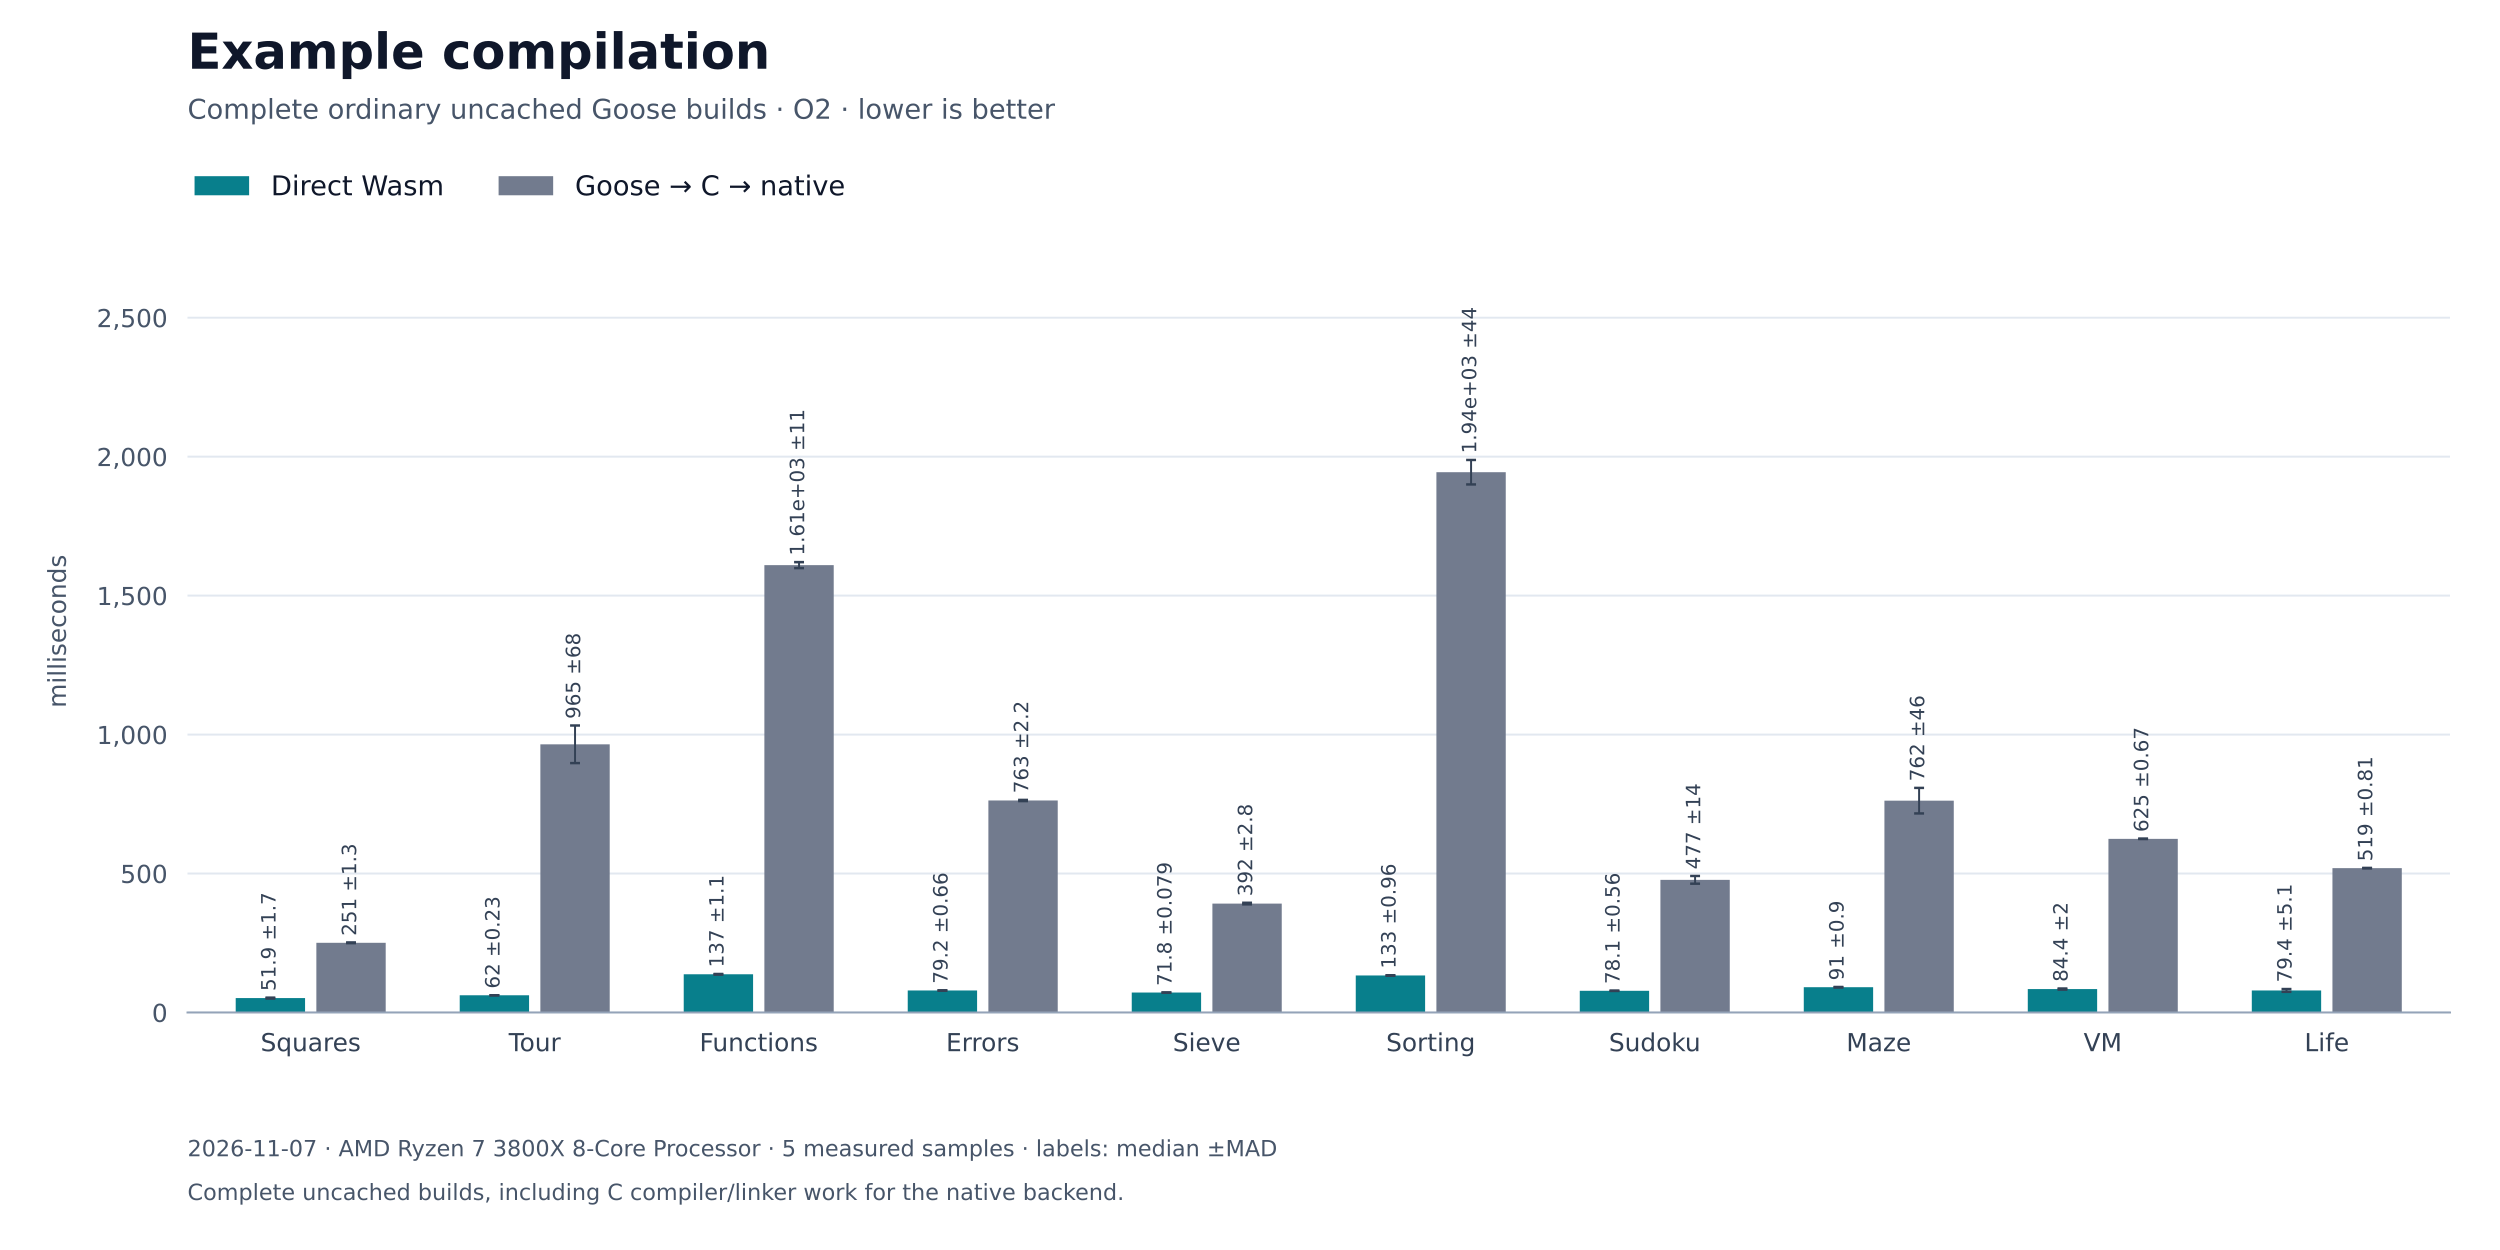
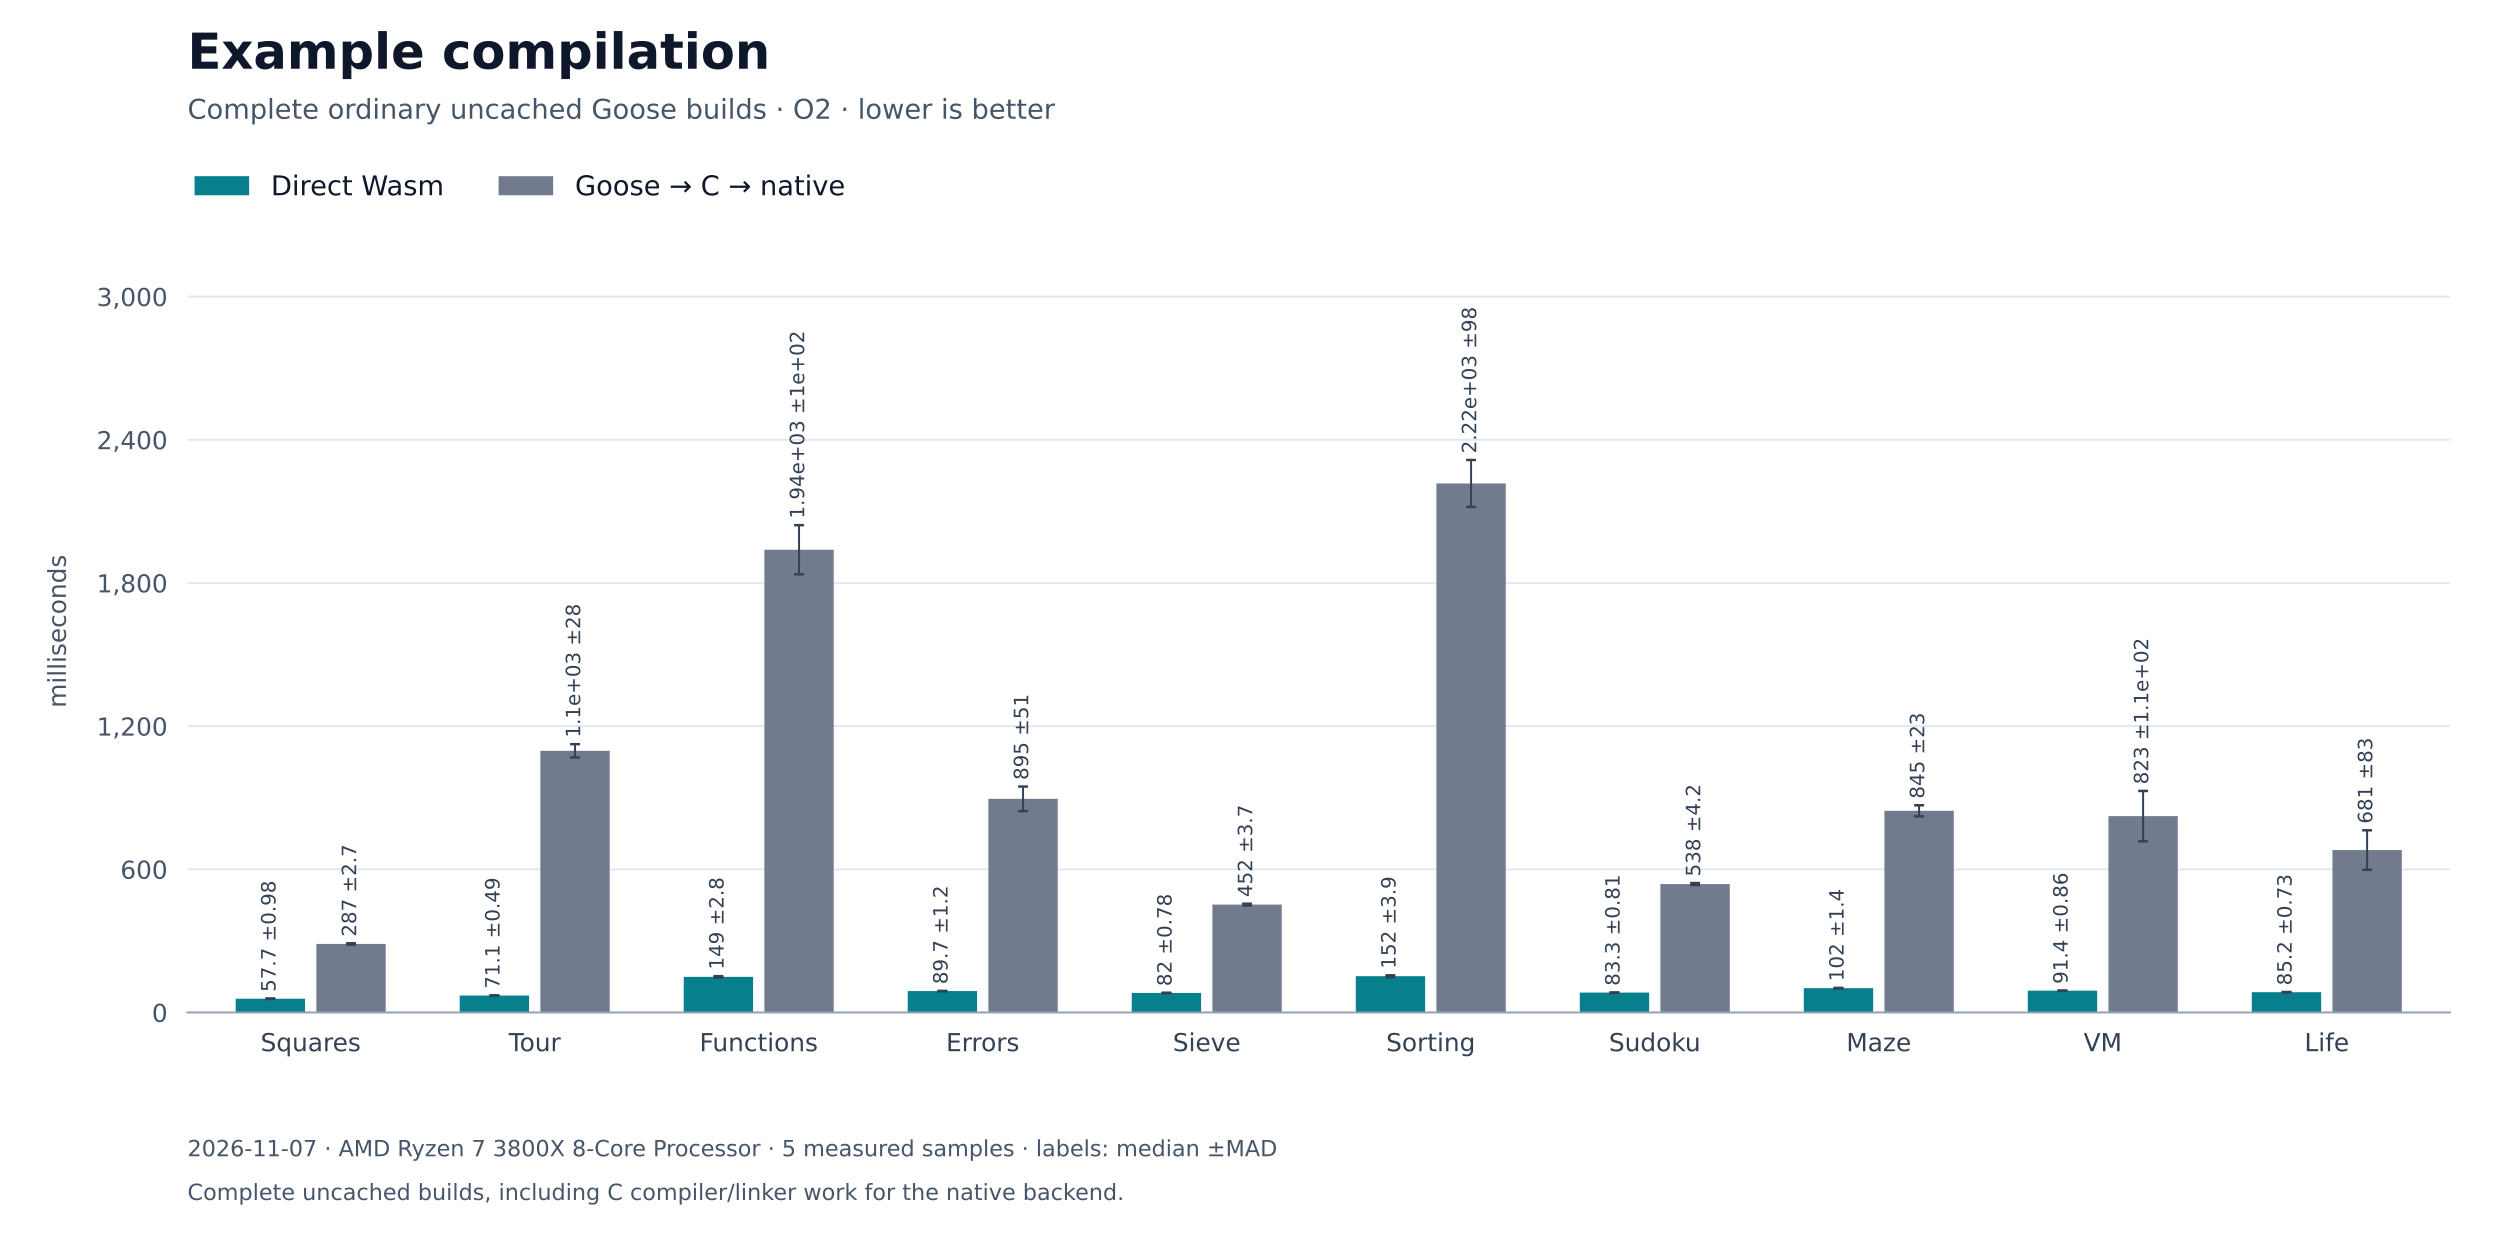
<svg xmlns="http://www.w3.org/2000/svg" xmlns:xlink="http://www.w3.org/1999/xlink" width="1008pt" height="504pt" viewBox="0 0 1008 504" version="1.1">
  <defs>
    <style type="text/css">*{stroke-linejoin: round; stroke-linecap: butt}</style>
  </defs>
  <g id="figure_1">
    <g id="patch_1">
      <path d="M 0 504 L 1008 504 L 1008 0 L 0 0 z " style="fill: #ffffff" />
    </g>
    <g id="axes_1">
      <g id="patch_2">
        <path d="M 75.6 408.24 L 987.84 408.24 L 987.84 100.8 L 75.6 100.8 z " style="fill: #ffffff" />
      </g>
      <g id="matplotlib.axis_1">
        <g id="xtick_1">
          <g id="line2d_1" />
          <g id="text_1">
            <text style="font-size: 10px; font-family: 'DejaVu Sans'; text-anchor: middle; fill: #334155" x="125.276" y="423.838" transform="rotate(-0 125.2764 423.8377)">Squares</text>
          </g>
        </g>
        <g id="xtick_2">
          <g id="line2d_2" />
          <g id="text_2">
            <text style="font-size: 10px; font-family: 'DejaVu Sans'; text-anchor: middle; fill: #334155" x="215.597" y="423.838" transform="rotate(-0 215.5972 423.8377)">Tour</text>
          </g>
        </g>
        <g id="xtick_3">
          <g id="line2d_3" />
          <g id="text_3">
            <text style="font-size: 10px; font-family: 'DejaVu Sans'; text-anchor: middle; fill: #334155" x="305.918" y="423.838" transform="rotate(-0 305.918 423.8384)">Functions</text>
          </g>
        </g>
        <g id="xtick_4">
          <g id="line2d_4" />
          <g id="text_4">
            <text style="font-size: 10px; font-family: 'DejaVu Sans'; text-anchor: middle; fill: #334155" x="396.239" y="423.838" transform="rotate(-0 396.2388 423.8377)">Errors</text>
          </g>
        </g>
        <g id="xtick_5">
          <g id="line2d_5" />
          <g id="text_5">
            <text style="font-size: 10px; font-family: 'DejaVu Sans'; text-anchor: middle; fill: #334155" x="486.56" y="423.838" transform="rotate(-0 486.5596 423.8384)">Sieve</text>
          </g>
        </g>
        <g id="xtick_6">
          <g id="line2d_6" />
          <g id="text_6">
            <text style="font-size: 10px; font-family: 'DejaVu Sans'; text-anchor: middle; fill: #334155" x="576.88" y="423.838" transform="rotate(-0 576.8804 423.8384)">Sorting</text>
          </g>
        </g>
        <g id="xtick_7">
          <g id="line2d_7" />
          <g id="text_7">
            <text style="font-size: 10px; font-family: 'DejaVu Sans'; text-anchor: middle; fill: #334155" x="667.201" y="423.838" transform="rotate(-0 667.2012 423.8384)">Sudoku</text>
          </g>
        </g>
        <g id="xtick_8">
          <g id="line2d_8" />
          <g id="text_8">
            <text style="font-size: 10px; font-family: 'DejaVu Sans'; text-anchor: middle; fill: #334155" x="757.522" y="423.838" transform="rotate(-0 757.522 423.8377)">Maze</text>
          </g>
        </g>
        <g id="xtick_9">
          <g id="line2d_9" />
          <g id="text_9">
            <text style="font-size: 10px; font-family: 'DejaVu Sans'; text-anchor: middle; fill: #334155" x="847.843" y="423.838" transform="rotate(-0 847.8428 423.8377)">VM</text>
          </g>
        </g>
        <g id="xtick_10">
          <g id="line2d_10" />
          <g id="text_10">
            <text style="font-size: 10px; font-family: 'DejaVu Sans'; text-anchor: middle; fill: #334155" x="938.164" y="423.838" transform="rotate(-0 938.1636 423.8384)">Life</text>
          </g>
        </g>
      </g>
      <g id="matplotlib.axis_2">
        <g id="ytick_1">
          <g id="line2d_11">
            <path d="M 75.6 408.24 L 987.84 408.24 " clip-path="url(#p27fe2b42cb)" style="fill: none; stroke: #e2e8f0; stroke-width: 0.8; stroke-linecap: square" />
          </g>
          <g id="line2d_12" />
          <g id="text_11">
            <text style="font-size: 10px; font-family: 'DejaVu Sans'; text-anchor: end; fill: #475569" x="67.6" y="412.039" transform="rotate(-0 67.6 412.0388)">0</text>
          </g>
        </g>
        <g id="ytick_2">
          <g id="line2d_13">
-             <path d="M 75.6 352.211 L 987.84 352.211 " clip-path="url(#p27fe2b42cb)" style="fill: none; stroke: #e2e8f0; stroke-width: 0.8; stroke-linecap: square" />
+             <path d="M 75.6 350.512 L 987.84 350.512 " clip-path="url(#p27fe2b42cb)" style="fill: none; stroke: #e2e8f0; stroke-width: 0.8; stroke-linecap: square" />
          </g>
          <g id="line2d_14" />
          <g id="text_12">
-             <text style="font-size: 10px; font-family: 'DejaVu Sans'; text-anchor: end; fill: #475569" x="67.6" y="356.01" transform="rotate(-0 67.6 356.0099)">500</text>
+             <text style="font-size: 10px; font-family: 'DejaVu Sans'; text-anchor: end; fill: #475569" x="67.6" y="354.311" transform="rotate(-0 67.6 354.3105)">600</text>
          </g>
        </g>
        <g id="ytick_3">
          <g id="line2d_15">
-             <path d="M 75.6 296.182 L 987.84 296.182 " clip-path="url(#p27fe2b42cb)" style="fill: none; stroke: #e2e8f0; stroke-width: 0.8; stroke-linecap: square" />
+             <path d="M 75.6 292.783 L 987.84 292.783 " clip-path="url(#p27fe2b42cb)" style="fill: none; stroke: #e2e8f0; stroke-width: 0.8; stroke-linecap: square" />
          </g>
          <g id="line2d_16" />
          <g id="text_13">
-             <text style="font-size: 10px; font-family: 'DejaVu Sans'; text-anchor: end; fill: #475569" x="67.6" y="299.981" transform="rotate(-0 67.6 299.9809)">1,000</text>
+             <text style="font-size: 10px; font-family: 'DejaVu Sans'; text-anchor: end; fill: #475569" x="67.6" y="296.582" transform="rotate(-0 67.6 296.5823)">1,200</text>
          </g>
        </g>
        <g id="ytick_4">
          <g id="line2d_17">
-             <path d="M 75.6 240.153 L 987.84 240.153 " clip-path="url(#p27fe2b42cb)" style="fill: none; stroke: #e2e8f0; stroke-width: 0.8; stroke-linecap: square" />
+             <path d="M 75.6 235.055 L 987.84 235.055 " clip-path="url(#p27fe2b42cb)" style="fill: none; stroke: #e2e8f0; stroke-width: 0.8; stroke-linecap: square" />
          </g>
          <g id="line2d_18" />
          <g id="text_14">
-             <text style="font-size: 10px; font-family: 'DejaVu Sans'; text-anchor: end; fill: #475569" x="67.6" y="243.952" transform="rotate(-0 67.6 243.952)">1,500</text>
+             <text style="font-size: 10px; font-family: 'DejaVu Sans'; text-anchor: end; fill: #475569" x="67.6" y="238.854" transform="rotate(-0 67.6 238.854)">1,800</text>
          </g>
        </g>
        <g id="ytick_5">
          <g id="line2d_19">
-             <path d="M 75.6 184.124 L 987.84 184.124 " clip-path="url(#p27fe2b42cb)" style="fill: none; stroke: #e2e8f0; stroke-width: 0.8; stroke-linecap: square" />
+             <path d="M 75.6 177.327 L 987.84 177.327 " clip-path="url(#p27fe2b42cb)" style="fill: none; stroke: #e2e8f0; stroke-width: 0.8; stroke-linecap: square" />
          </g>
          <g id="line2d_20" />
          <g id="text_15">
-             <text style="font-size: 10px; font-family: 'DejaVu Sans'; text-anchor: end; fill: #475569" x="67.6" y="187.923" transform="rotate(-0 67.6 187.923)">2,000</text>
+             <text style="font-size: 10px; font-family: 'DejaVu Sans'; text-anchor: end; fill: #475569" x="67.6" y="181.126" transform="rotate(-0 67.6 181.1257)">2,400</text>
          </g>
        </g>
        <g id="ytick_6">
          <g id="line2d_21">
-             <path d="M 75.6 128.095 L 987.84 128.095 " clip-path="url(#p27fe2b42cb)" style="fill: none; stroke: #e2e8f0; stroke-width: 0.8; stroke-linecap: square" />
+             <path d="M 75.6 119.599 L 987.84 119.599 " clip-path="url(#p27fe2b42cb)" style="fill: none; stroke: #e2e8f0; stroke-width: 0.8; stroke-linecap: square" />
          </g>
          <g id="line2d_22" />
          <g id="text_16">
-             <text style="font-size: 10px; font-family: 'DejaVu Sans'; text-anchor: end; fill: #475569" x="67.6" y="131.894" transform="rotate(-0 67.6 131.8941)">2,500</text>
+             <text style="font-size: 10px; font-family: 'DejaVu Sans'; text-anchor: end; fill: #475569" x="67.6" y="123.397" transform="rotate(-0 67.6 123.3974)">3,000</text>
          </g>
        </g>
        <g id="text_17">
          <text style="font-size: 10px; font-family: 'DejaVu Sans'; text-anchor: middle; fill: #475569" x="26.57" y="254.52" transform="rotate(-90 26.56953 254.52)">milliseconds</text>
        </g>
      </g>
      <g id="patch_3">
-         <path d="M 95.037 408.24 L 123 408.24 L 123 402.425 L 95.037 402.425 z " clip-path="url(#p27fe2b42cb)" style="fill: #087f8c" />
+         <path d="M 95.037 408.24 L 123 408.24 L 123 402.692 L 95.037 402.692 z " clip-path="url(#p27fe2b42cb)" style="fill: #087f8c" />
      </g>
      <g id="patch_4">
-         <path d="M 185.358 408.24 L 213.321 408.24 L 213.321 401.293 L 185.358 401.293 z " clip-path="url(#p27fe2b42cb)" style="fill: #087f8c" />
+         <path d="M 185.358 408.24 L 213.321 408.24 L 213.321 401.395 L 185.358 401.395 z " clip-path="url(#p27fe2b42cb)" style="fill: #087f8c" />
      </g>
      <g id="patch_5">
-         <path d="M 275.679 408.24 L 303.642 408.24 L 303.642 392.836 L 275.679 392.836 z " clip-path="url(#p27fe2b42cb)" style="fill: #087f8c" />
+         <path d="M 275.679 408.24 L 303.642 408.24 L 303.642 393.861 L 275.679 393.861 z " clip-path="url(#p27fe2b42cb)" style="fill: #087f8c" />
      </g>
      <g id="patch_6">
-         <path d="M 365.999 408.24 L 393.963 408.24 L 393.963 399.364 L 365.999 399.364 z " clip-path="url(#p27fe2b42cb)" style="fill: #087f8c" />
+         <path d="M 365.999 408.24 L 393.963 408.24 L 393.963 399.611 L 365.999 399.611 z " clip-path="url(#p27fe2b42cb)" style="fill: #087f8c" />
      </g>
      <g id="patch_7">
-         <path d="M 456.32 408.24 L 484.284 408.24 L 484.284 400.198 L 456.32 400.198 z " clip-path="url(#p27fe2b42cb)" style="fill: #087f8c" />
+         <path d="M 456.32 408.24 L 484.284 408.24 L 484.284 400.355 L 456.32 400.355 z " clip-path="url(#p27fe2b42cb)" style="fill: #087f8c" />
      </g>
      <g id="patch_8">
-         <path d="M 546.641 408.24 L 574.604 408.24 L 574.604 393.318 L 546.641 393.318 z " clip-path="url(#p27fe2b42cb)" style="fill: #087f8c" />
+         <path d="M 546.641 408.24 L 574.604 408.24 L 574.604 393.607 L 546.641 393.607 z " clip-path="url(#p27fe2b42cb)" style="fill: #087f8c" />
      </g>
      <g id="patch_9">
-         <path d="M 636.962 408.24 L 664.925 408.24 L 664.925 399.491 L 636.962 399.491 z " clip-path="url(#p27fe2b42cb)" style="fill: #087f8c" />
+         <path d="M 636.962 408.24 L 664.925 408.24 L 664.925 400.224 L 636.962 400.224 z " clip-path="url(#p27fe2b42cb)" style="fill: #087f8c" />
      </g>
      <g id="patch_10">
-         <path d="M 727.283 408.24 L 755.246 408.24 L 755.246 398.045 L 727.283 398.045 z " clip-path="url(#p27fe2b42cb)" style="fill: #087f8c" />
+         <path d="M 727.283 408.24 L 755.246 408.24 L 755.246 398.419 L 727.283 398.419 z " clip-path="url(#p27fe2b42cb)" style="fill: #087f8c" />
      </g>
      <g id="patch_11">
-         <path d="M 817.603 408.24 L 845.567 408.24 L 845.567 398.783 L 817.603 398.783 z " clip-path="url(#p27fe2b42cb)" style="fill: #087f8c" />
+         <path d="M 817.603 408.24 L 845.567 408.24 L 845.567 399.445 L 817.603 399.445 z " clip-path="url(#p27fe2b42cb)" style="fill: #087f8c" />
      </g>
      <g id="patch_12">
-         <path d="M 907.924 408.24 L 935.887 408.24 L 935.887 399.347 L 907.924 399.347 z " clip-path="url(#p27fe2b42cb)" style="fill: #087f8c" />
+         <path d="M 907.924 408.24 L 935.887 408.24 L 935.887 400.042 L 907.924 400.042 z " clip-path="url(#p27fe2b42cb)" style="fill: #087f8c" />
      </g>
      <g id="patch_13">
-         <path d="M 127.553 408.24 L 155.516 408.24 L 155.516 380.142 L 127.553 380.142 z " clip-path="url(#p27fe2b42cb)" style="fill: #727b8e" />
+         <path d="M 127.553 408.24 L 155.516 408.24 L 155.516 380.607 L 127.553 380.607 z " clip-path="url(#p27fe2b42cb)" style="fill: #727b8e" />
      </g>
      <g id="patch_14">
-         <path d="M 217.873 408.24 L 245.837 408.24 L 245.837 300.109 L 217.873 300.109 z " clip-path="url(#p27fe2b42cb)" style="fill: #727b8e" />
+         <path d="M 217.873 408.24 L 245.837 408.24 L 245.837 302.736 L 217.873 302.736 z " clip-path="url(#p27fe2b42cb)" style="fill: #727b8e" />
      </g>
      <g id="patch_15">
-         <path d="M 308.194 408.24 L 336.157 408.24 L 336.157 227.85 L 308.194 227.85 z " clip-path="url(#p27fe2b42cb)" style="fill: #727b8e" />
+         <path d="M 308.194 408.24 L 336.157 408.24 L 336.157 221.653 L 308.194 221.653 z " clip-path="url(#p27fe2b42cb)" style="fill: #727b8e" />
      </g>
      <g id="patch_16">
-         <path d="M 398.515 408.24 L 426.478 408.24 L 426.478 322.759 L 398.515 322.759 z " clip-path="url(#p27fe2b42cb)" style="fill: #727b8e" />
+         <path d="M 398.515 408.24 L 426.478 408.24 L 426.478 322.087 L 398.515 322.087 z " clip-path="url(#p27fe2b42cb)" style="fill: #727b8e" />
      </g>
      <g id="patch_17">
-         <path d="M 488.836 408.24 L 516.799 408.24 L 516.799 364.321 L 488.836 364.321 z " clip-path="url(#p27fe2b42cb)" style="fill: #727b8e" />
+         <path d="M 488.836 408.24 L 516.799 408.24 L 516.799 364.729 L 488.836 364.729 z " clip-path="url(#p27fe2b42cb)" style="fill: #727b8e" />
      </g>
      <g id="patch_18">
-         <path d="M 579.156 408.24 L 607.12 408.24 L 607.12 190.395 L 579.156 190.395 z " clip-path="url(#p27fe2b42cb)" style="fill: #727b8e" />
+         <path d="M 579.156 408.24 L 607.12 408.24 L 607.12 194.925 L 579.156 194.925 z " clip-path="url(#p27fe2b42cb)" style="fill: #727b8e" />
      </g>
      <g id="patch_19">
-         <path d="M 669.477 408.24 L 697.441 408.24 L 697.441 354.753 L 669.477 354.753 z " clip-path="url(#p27fe2b42cb)" style="fill: #727b8e" />
+         <path d="M 669.477 408.24 L 697.441 408.24 L 697.441 356.457 L 669.477 356.457 z " clip-path="url(#p27fe2b42cb)" style="fill: #727b8e" />
      </g>
      <g id="patch_20">
-         <path d="M 759.798 408.24 L 787.761 408.24 L 787.761 322.823 L 759.798 322.823 z " clip-path="url(#p27fe2b42cb)" style="fill: #727b8e" />
+         <path d="M 759.798 408.24 L 787.761 408.24 L 787.761 326.92 L 759.798 326.92 z " clip-path="url(#p27fe2b42cb)" style="fill: #727b8e" />
      </g>
      <g id="patch_21">
-         <path d="M 850.119 408.24 L 878.082 408.24 L 878.082 338.224 L 850.119 338.224 z " clip-path="url(#p27fe2b42cb)" style="fill: #727b8e" />
+         <path d="M 850.119 408.24 L 878.082 408.24 L 878.082 329.064 L 850.119 329.064 z " clip-path="url(#p27fe2b42cb)" style="fill: #727b8e" />
      </g>
      <g id="patch_22">
-         <path d="M 940.44 408.24 L 968.403 408.24 L 968.403 350.03 L 940.44 350.03 z " clip-path="url(#p27fe2b42cb)" style="fill: #727b8e" />
+         <path d="M 940.44 408.24 L 968.403 408.24 L 968.403 342.742 L 940.44 342.742 z " clip-path="url(#p27fe2b42cb)" style="fill: #727b8e" />
      </g>
      <g id="LineCollection_1">
-         <path d="M 109.019 402.611 L 109.019 402.24 " clip-path="url(#p27fe2b42cb)" style="fill: none; stroke: #334155; stroke-width: 0.8" />
-         <path d="M 199.339 401.318 L 199.339 401.267 " clip-path="url(#p27fe2b42cb)" style="fill: none; stroke: #334155; stroke-width: 0.8" />
-         <path d="M 289.66 392.957 L 289.66 392.715 " clip-path="url(#p27fe2b42cb)" style="fill: none; stroke: #334155; stroke-width: 0.8" />
-         <path d="M 379.981 399.438 L 379.981 399.291 " clip-path="url(#p27fe2b42cb)" style="fill: none; stroke: #334155; stroke-width: 0.8" />
-         <path d="M 470.302 400.207 L 470.302 400.189 " clip-path="url(#p27fe2b42cb)" style="fill: none; stroke: #334155; stroke-width: 0.8" />
-         <path d="M 560.623 393.426 L 560.623 393.211 " clip-path="url(#p27fe2b42cb)" style="fill: none; stroke: #334155; stroke-width: 0.8" />
-         <path d="M 650.943 399.554 L 650.943 399.428 " clip-path="url(#p27fe2b42cb)" style="fill: none; stroke: #334155; stroke-width: 0.8" />
-         <path d="M 741.264 398.146 L 741.264 397.944 " clip-path="url(#p27fe2b42cb)" style="fill: none; stroke: #334155; stroke-width: 0.8" />
-         <path d="M 831.585 399.012 L 831.585 398.554 " clip-path="url(#p27fe2b42cb)" style="fill: none; stroke: #334155; stroke-width: 0.8" />
-         <path d="M 921.906 399.918 L 921.906 398.775 " clip-path="url(#p27fe2b42cb)" style="fill: none; stroke: #334155; stroke-width: 0.8" />
+         <path d="M 109.019 402.786 L 109.019 402.599 " clip-path="url(#p27fe2b42cb)" style="fill: none; stroke: #334155; stroke-width: 0.8" />
+         <path d="M 199.339 401.442 L 199.339 401.347 " clip-path="url(#p27fe2b42cb)" style="fill: none; stroke: #334155; stroke-width: 0.8" />
+         <path d="M 289.66 394.128 L 289.66 393.593 " clip-path="url(#p27fe2b42cb)" style="fill: none; stroke: #334155; stroke-width: 0.8" />
+         <path d="M 379.981 399.723 L 379.981 399.499 " clip-path="url(#p27fe2b42cb)" style="fill: none; stroke: #334155; stroke-width: 0.8" />
+         <path d="M 470.302 400.43 L 470.302 400.28 " clip-path="url(#p27fe2b42cb)" style="fill: none; stroke: #334155; stroke-width: 0.8" />
+         <path d="M 560.623 393.981 L 560.623 393.233 " clip-path="url(#p27fe2b42cb)" style="fill: none; stroke: #334155; stroke-width: 0.8" />
+         <path d="M 650.943 400.302 L 650.943 400.146 " clip-path="url(#p27fe2b42cb)" style="fill: none; stroke: #334155; stroke-width: 0.8" />
+         <path d="M 741.264 398.553 L 741.264 398.285 " clip-path="url(#p27fe2b42cb)" style="fill: none; stroke: #334155; stroke-width: 0.8" />
+         <path d="M 831.585 399.527 L 831.585 399.362 " clip-path="url(#p27fe2b42cb)" style="fill: none; stroke: #334155; stroke-width: 0.8" />
+         <path d="M 921.906 400.112 L 921.906 399.972 " clip-path="url(#p27fe2b42cb)" style="fill: none; stroke: #334155; stroke-width: 0.8" />
      </g>
      <g id="line2d_23">
        <defs>
          <path id="m630ef24590" d="M 2 0 L -2 -0 " style="stroke: #334155" />
        </defs>
        <g clip-path="url(#p27fe2b42cb)">
-           <use xlink:href="#m630ef24590" x="109.019" y="402.611" style="fill: #1f77b4; stroke: #334155" />
-           <use xlink:href="#m630ef24590" x="199.339" y="401.318" style="fill: #1f77b4; stroke: #334155" />
-           <use xlink:href="#m630ef24590" x="289.66" y="392.957" style="fill: #1f77b4; stroke: #334155" />
-           <use xlink:href="#m630ef24590" x="379.981" y="399.438" style="fill: #1f77b4; stroke: #334155" />
-           <use xlink:href="#m630ef24590" x="470.302" y="400.207" style="fill: #1f77b4; stroke: #334155" />
-           <use xlink:href="#m630ef24590" x="560.623" y="393.426" style="fill: #1f77b4; stroke: #334155" />
-           <use xlink:href="#m630ef24590" x="650.943" y="399.554" style="fill: #1f77b4; stroke: #334155" />
-           <use xlink:href="#m630ef24590" x="741.264" y="398.146" style="fill: #1f77b4; stroke: #334155" />
-           <use xlink:href="#m630ef24590" x="831.585" y="399.012" style="fill: #1f77b4; stroke: #334155" />
-           <use xlink:href="#m630ef24590" x="921.906" y="399.918" style="fill: #1f77b4; stroke: #334155" />
+           <use xlink:href="#m630ef24590" x="109.019" y="402.786" style="fill: #1f77b4; stroke: #334155" />
+           <use xlink:href="#m630ef24590" x="199.339" y="401.442" style="fill: #1f77b4; stroke: #334155" />
+           <use xlink:href="#m630ef24590" x="289.66" y="394.128" style="fill: #1f77b4; stroke: #334155" />
+           <use xlink:href="#m630ef24590" x="379.981" y="399.723" style="fill: #1f77b4; stroke: #334155" />
+           <use xlink:href="#m630ef24590" x="470.302" y="400.43" style="fill: #1f77b4; stroke: #334155" />
+           <use xlink:href="#m630ef24590" x="560.623" y="393.981" style="fill: #1f77b4; stroke: #334155" />
+           <use xlink:href="#m630ef24590" x="650.943" y="400.302" style="fill: #1f77b4; stroke: #334155" />
+           <use xlink:href="#m630ef24590" x="741.264" y="398.553" style="fill: #1f77b4; stroke: #334155" />
+           <use xlink:href="#m630ef24590" x="831.585" y="399.527" style="fill: #1f77b4; stroke: #334155" />
+           <use xlink:href="#m630ef24590" x="921.906" y="400.112" style="fill: #1f77b4; stroke: #334155" />
        </g>
      </g>
      <g id="line2d_24">
        <g clip-path="url(#p27fe2b42cb)">
-           <use xlink:href="#m630ef24590" x="109.019" y="402.24" style="fill: #1f77b4; stroke: #334155" />
-           <use xlink:href="#m630ef24590" x="199.339" y="401.267" style="fill: #1f77b4; stroke: #334155" />
-           <use xlink:href="#m630ef24590" x="289.66" y="392.715" style="fill: #1f77b4; stroke: #334155" />
-           <use xlink:href="#m630ef24590" x="379.981" y="399.291" style="fill: #1f77b4; stroke: #334155" />
-           <use xlink:href="#m630ef24590" x="470.302" y="400.189" style="fill: #1f77b4; stroke: #334155" />
-           <use xlink:href="#m630ef24590" x="560.623" y="393.211" style="fill: #1f77b4; stroke: #334155" />
-           <use xlink:href="#m630ef24590" x="650.943" y="399.428" style="fill: #1f77b4; stroke: #334155" />
-           <use xlink:href="#m630ef24590" x="741.264" y="397.944" style="fill: #1f77b4; stroke: #334155" />
-           <use xlink:href="#m630ef24590" x="831.585" y="398.554" style="fill: #1f77b4; stroke: #334155" />
-           <use xlink:href="#m630ef24590" x="921.906" y="398.775" style="fill: #1f77b4; stroke: #334155" />
+           <use xlink:href="#m630ef24590" x="109.019" y="402.599" style="fill: #1f77b4; stroke: #334155" />
+           <use xlink:href="#m630ef24590" x="199.339" y="401.347" style="fill: #1f77b4; stroke: #334155" />
+           <use xlink:href="#m630ef24590" x="289.66" y="393.593" style="fill: #1f77b4; stroke: #334155" />
+           <use xlink:href="#m630ef24590" x="379.981" y="399.499" style="fill: #1f77b4; stroke: #334155" />
+           <use xlink:href="#m630ef24590" x="470.302" y="400.28" style="fill: #1f77b4; stroke: #334155" />
+           <use xlink:href="#m630ef24590" x="560.623" y="393.233" style="fill: #1f77b4; stroke: #334155" />
+           <use xlink:href="#m630ef24590" x="650.943" y="400.146" style="fill: #1f77b4; stroke: #334155" />
+           <use xlink:href="#m630ef24590" x="741.264" y="398.285" style="fill: #1f77b4; stroke: #334155" />
+           <use xlink:href="#m630ef24590" x="831.585" y="399.362" style="fill: #1f77b4; stroke: #334155" />
+           <use xlink:href="#m630ef24590" x="921.906" y="399.972" style="fill: #1f77b4; stroke: #334155" />
        </g>
      </g>
      <g id="LineCollection_2">
-         <path d="M 141.534 380.289 L 141.534 379.996 " clip-path="url(#p27fe2b42cb)" style="fill: none; stroke: #334155; stroke-width: 0.8" />
-         <path d="M 231.855 307.692 L 231.855 292.526 " clip-path="url(#p27fe2b42cb)" style="fill: none; stroke: #334155; stroke-width: 0.8" />
-         <path d="M 322.176 229.048 L 322.176 226.652 " clip-path="url(#p27fe2b42cb)" style="fill: none; stroke: #334155; stroke-width: 0.8" />
-         <path d="M 412.497 323.008 L 412.497 322.51 " clip-path="url(#p27fe2b42cb)" style="fill: none; stroke: #334155; stroke-width: 0.8" />
-         <path d="M 502.817 364.632 L 502.817 364.01 " clip-path="url(#p27fe2b42cb)" style="fill: none; stroke: #334155; stroke-width: 0.8" />
-         <path d="M 593.138 195.332 L 593.138 185.457 " clip-path="url(#p27fe2b42cb)" style="fill: none; stroke: #334155; stroke-width: 0.8" />
-         <path d="M 683.459 356.307 L 683.459 353.198 " clip-path="url(#p27fe2b42cb)" style="fill: none; stroke: #334155; stroke-width: 0.8" />
-         <path d="M 773.78 327.967 L 773.78 317.679 " clip-path="url(#p27fe2b42cb)" style="fill: none; stroke: #334155; stroke-width: 0.8" />
-         <path d="M 864.101 338.299 L 864.101 338.149 " clip-path="url(#p27fe2b42cb)" style="fill: none; stroke: #334155; stroke-width: 0.8" />
-         <path d="M 954.421 350.121 L 954.421 349.94 " clip-path="url(#p27fe2b42cb)" style="fill: none; stroke: #334155; stroke-width: 0.8" />
+         <path d="M 141.534 380.866 L 141.534 380.347 " clip-path="url(#p27fe2b42cb)" style="fill: none; stroke: #334155; stroke-width: 0.8" />
+         <path d="M 231.855 305.414 L 231.855 300.058 " clip-path="url(#p27fe2b42cb)" style="fill: none; stroke: #334155; stroke-width: 0.8" />
+         <path d="M 322.176 231.553 L 322.176 211.753 " clip-path="url(#p27fe2b42cb)" style="fill: none; stroke: #334155; stroke-width: 0.8" />
+         <path d="M 412.497 327.028 L 412.497 317.147 " clip-path="url(#p27fe2b42cb)" style="fill: none; stroke: #334155; stroke-width: 0.8" />
+         <path d="M 502.817 365.085 L 502.817 364.374 " clip-path="url(#p27fe2b42cb)" style="fill: none; stroke: #334155; stroke-width: 0.8" />
+         <path d="M 593.138 204.392 L 593.138 185.457 " clip-path="url(#p27fe2b42cb)" style="fill: none; stroke: #334155; stroke-width: 0.8" />
+         <path d="M 683.459 356.862 L 683.459 356.051 " clip-path="url(#p27fe2b42cb)" style="fill: none; stroke: #334155; stroke-width: 0.8" />
+         <path d="M 773.78 329.158 L 773.78 324.682 " clip-path="url(#p27fe2b42cb)" style="fill: none; stroke: #334155; stroke-width: 0.8" />
+         <path d="M 864.101 339.223 L 864.101 318.905 " clip-path="url(#p27fe2b42cb)" style="fill: none; stroke: #334155; stroke-width: 0.8" />
+         <path d="M 954.421 350.698 L 954.421 334.786 " clip-path="url(#p27fe2b42cb)" style="fill: none; stroke: #334155; stroke-width: 0.8" />
      </g>
      <g id="line2d_25">
        <g clip-path="url(#p27fe2b42cb)">
-           <use xlink:href="#m630ef24590" x="141.534" y="380.289" style="fill: #1f77b4; stroke: #334155" />
-           <use xlink:href="#m630ef24590" x="231.855" y="307.692" style="fill: #1f77b4; stroke: #334155" />
-           <use xlink:href="#m630ef24590" x="322.176" y="229.048" style="fill: #1f77b4; stroke: #334155" />
-           <use xlink:href="#m630ef24590" x="412.497" y="323.008" style="fill: #1f77b4; stroke: #334155" />
-           <use xlink:href="#m630ef24590" x="502.817" y="364.632" style="fill: #1f77b4; stroke: #334155" />
-           <use xlink:href="#m630ef24590" x="593.138" y="195.332" style="fill: #1f77b4; stroke: #334155" />
-           <use xlink:href="#m630ef24590" x="683.459" y="356.307" style="fill: #1f77b4; stroke: #334155" />
-           <use xlink:href="#m630ef24590" x="773.78" y="327.967" style="fill: #1f77b4; stroke: #334155" />
-           <use xlink:href="#m630ef24590" x="864.101" y="338.299" style="fill: #1f77b4; stroke: #334155" />
-           <use xlink:href="#m630ef24590" x="954.421" y="350.121" style="fill: #1f77b4; stroke: #334155" />
+           <use xlink:href="#m630ef24590" x="141.534" y="380.866" style="fill: #1f77b4; stroke: #334155" />
+           <use xlink:href="#m630ef24590" x="231.855" y="305.414" style="fill: #1f77b4; stroke: #334155" />
+           <use xlink:href="#m630ef24590" x="322.176" y="231.553" style="fill: #1f77b4; stroke: #334155" />
+           <use xlink:href="#m630ef24590" x="412.497" y="327.028" style="fill: #1f77b4; stroke: #334155" />
+           <use xlink:href="#m630ef24590" x="502.817" y="365.085" style="fill: #1f77b4; stroke: #334155" />
+           <use xlink:href="#m630ef24590" x="593.138" y="204.392" style="fill: #1f77b4; stroke: #334155" />
+           <use xlink:href="#m630ef24590" x="683.459" y="356.862" style="fill: #1f77b4; stroke: #334155" />
+           <use xlink:href="#m630ef24590" x="773.78" y="329.158" style="fill: #1f77b4; stroke: #334155" />
+           <use xlink:href="#m630ef24590" x="864.101" y="339.223" style="fill: #1f77b4; stroke: #334155" />
+           <use xlink:href="#m630ef24590" x="954.421" y="350.698" style="fill: #1f77b4; stroke: #334155" />
        </g>
      </g>
      <g id="line2d_26">
        <g clip-path="url(#p27fe2b42cb)">
-           <use xlink:href="#m630ef24590" x="141.534" y="379.996" style="fill: #1f77b4; stroke: #334155" />
-           <use xlink:href="#m630ef24590" x="231.855" y="292.526" style="fill: #1f77b4; stroke: #334155" />
-           <use xlink:href="#m630ef24590" x="322.176" y="226.652" style="fill: #1f77b4; stroke: #334155" />
-           <use xlink:href="#m630ef24590" x="412.497" y="322.51" style="fill: #1f77b4; stroke: #334155" />
-           <use xlink:href="#m630ef24590" x="502.817" y="364.01" style="fill: #1f77b4; stroke: #334155" />
+           <use xlink:href="#m630ef24590" x="141.534" y="380.347" style="fill: #1f77b4; stroke: #334155" />
+           <use xlink:href="#m630ef24590" x="231.855" y="300.058" style="fill: #1f77b4; stroke: #334155" />
+           <use xlink:href="#m630ef24590" x="322.176" y="211.753" style="fill: #1f77b4; stroke: #334155" />
+           <use xlink:href="#m630ef24590" x="412.497" y="317.147" style="fill: #1f77b4; stroke: #334155" />
+           <use xlink:href="#m630ef24590" x="502.817" y="364.374" style="fill: #1f77b4; stroke: #334155" />
          <use xlink:href="#m630ef24590" x="593.138" y="185.457" style="fill: #1f77b4; stroke: #334155" />
-           <use xlink:href="#m630ef24590" x="683.459" y="353.198" style="fill: #1f77b4; stroke: #334155" />
-           <use xlink:href="#m630ef24590" x="773.78" y="317.679" style="fill: #1f77b4; stroke: #334155" />
-           <use xlink:href="#m630ef24590" x="864.101" y="338.149" style="fill: #1f77b4; stroke: #334155" />
-           <use xlink:href="#m630ef24590" x="954.421" y="349.94" style="fill: #1f77b4; stroke: #334155" />
+           <use xlink:href="#m630ef24590" x="683.459" y="356.051" style="fill: #1f77b4; stroke: #334155" />
+           <use xlink:href="#m630ef24590" x="773.78" y="324.682" style="fill: #1f77b4; stroke: #334155" />
+           <use xlink:href="#m630ef24590" x="864.101" y="318.905" style="fill: #1f77b4; stroke: #334155" />
+           <use xlink:href="#m630ef24590" x="954.421" y="334.786" style="fill: #1f77b4; stroke: #334155" />
        </g>
      </g>
      <g id="patch_23">
        <path d="M 75.6 408.24 L 987.84 408.24 " style="fill: none; stroke: #94a3b8; stroke-width: 0.8; stroke-linejoin: miter; stroke-linecap: square" />
      </g>
      <g id="text_18">
-         <text style="font-size: 8px; font-family: 'DejaVu Sans'; fill: #334155" transform="translate(111.0968 399.5661) rotate(-90)">51.9 ±1.7</text>
+         <text style="font-size: 8px; font-family: 'DejaVu Sans'; fill: #334155" transform="translate(111.0968 399.9251) rotate(-90)">57.7 ±0.98</text>
      </g>
      <g id="text_19">
-         <text style="font-size: 8px; font-family: 'DejaVu Sans'; fill: #334155" transform="translate(201.4176 398.5933) rotate(-90)">62 ±0.23</text>
+         <text style="font-size: 8px; font-family: 'DejaVu Sans'; fill: #334155" transform="translate(201.4176 398.6739) rotate(-90)">71.1 ±0.49</text>
      </g>
      <g id="text_20">
-         <text style="font-size: 8px; font-family: 'DejaVu Sans'; fill: #334155" transform="translate(291.7384 390.0415) rotate(-90)">137 ±1.1</text>
+         <text style="font-size: 8px; font-family: 'DejaVu Sans'; fill: #334155" transform="translate(291.7384 390.92) rotate(-90)">149 ±2.8</text>
      </g>
      <g id="text_21">
-         <text style="font-size: 8px; font-family: 'DejaVu Sans'; fill: #334155" transform="translate(382.0592 396.6172) rotate(-90)">79.2 ±0.66</text>
+         <text style="font-size: 8px; font-family: 'DejaVu Sans'; fill: #334155" transform="translate(382.0592 396.8254) rotate(-90)">89.7 ±1.2</text>
      </g>
      <g id="text_22">
-         <text style="font-size: 8px; font-family: 'DejaVu Sans'; fill: #334155" transform="translate(472.38 397.5159) rotate(-90)">71.8 ±0.079</text>
+         <text style="font-size: 8px; font-family: 'DejaVu Sans'; fill: #334155" transform="translate(472.38 397.6062) rotate(-90)">82 ±0.78</text>
      </g>
      <g id="text_23">
-         <text style="font-size: 8px; font-family: 'DejaVu Sans'; fill: #334155" transform="translate(562.7008 390.5375) rotate(-90)">133 ±0.96</text>
+         <text style="font-size: 8px; font-family: 'DejaVu Sans'; fill: #334155" transform="translate(562.7008 390.5593) rotate(-90)">152 ±3.9</text>
      </g>
      <g id="text_24">
-         <text style="font-size: 8px; font-family: 'DejaVu Sans'; fill: #334155" transform="translate(653.0216 396.755) rotate(-90)">78.1 ±0.56</text>
+         <text style="font-size: 8px; font-family: 'DejaVu Sans'; fill: #334155" transform="translate(653.0216 397.4727) rotate(-90)">83.3 ±0.81</text>
      </g>
      <g id="text_25">
-         <text style="font-size: 8px; font-family: 'DejaVu Sans'; fill: #334155" transform="translate(743.3424 395.2711) rotate(-90)">91 ±0.9</text>
+         <text style="font-size: 8px; font-family: 'DejaVu Sans'; fill: #334155" transform="translate(743.3424 395.6121) rotate(-90)">102 ±1.4</text>
      </g>
      <g id="text_26">
-         <text style="font-size: 8px; font-family: 'DejaVu Sans'; fill: #334155" transform="translate(833.6632 395.8801) rotate(-90)">84.4 ±2</text>
+         <text style="font-size: 8px; font-family: 'DejaVu Sans'; fill: #334155" transform="translate(833.6632 396.6889) rotate(-90)">91.4 ±0.86</text>
      </g>
      <g id="text_27">
-         <text style="font-size: 8px; font-family: 'DejaVu Sans'; fill: #334155" transform="translate(923.9839 396.1013) rotate(-90)">79.4 ±5.1</text>
+         <text style="font-size: 8px; font-family: 'DejaVu Sans'; fill: #334155" transform="translate(923.9839 397.2985) rotate(-90)">85.2 ±0.73</text>
      </g>
      <g id="text_28">
-         <text style="font-size: 8px; font-family: 'DejaVu Sans'; fill: #334155" transform="translate(143.6123 377.3223) rotate(-90)">251 ±1.3</text>
+         <text style="font-size: 8px; font-family: 'DejaVu Sans'; fill: #334155" transform="translate(143.6123 377.674) rotate(-90)">287 ±2.7</text>
      </g>
      <g id="text_29">
-         <text style="font-size: 8px; font-family: 'DejaVu Sans'; fill: #334155" transform="translate(233.9331 289.8521) rotate(-90)">965 ±68</text>
+         <text style="font-size: 8px; font-family: 'DejaVu Sans'; fill: #334155" transform="translate(233.9331 297.3848) rotate(-90)">1.1e+03 ±28</text>
      </g>
      <g id="text_30">
-         <text style="font-size: 8px; font-family: 'DejaVu Sans'; fill: #334155" transform="translate(324.2539 223.9788) rotate(-90)">1.61e+03 ±11</text>
+         <text style="font-size: 8px; font-family: 'DejaVu Sans'; fill: #334155" transform="translate(324.2539 209.0796) rotate(-90)">1.94e+03 ±1e+02</text>
      </g>
      <g id="text_31">
-         <text style="font-size: 8px; font-family: 'DejaVu Sans'; fill: #334155" transform="translate(414.5747 319.8362) rotate(-90)">763 ±2.2</text>
+         <text style="font-size: 8px; font-family: 'DejaVu Sans'; fill: #334155" transform="translate(414.5747 314.4734) rotate(-90)">895 ±51</text>
      </g>
      <g id="text_32">
-         <text style="font-size: 8px; font-family: 'DejaVu Sans'; fill: #334155" transform="translate(504.8955 361.3368) rotate(-90)">392 ±2.8</text>
+         <text style="font-size: 8px; font-family: 'DejaVu Sans'; fill: #334155" transform="translate(504.8955 361.7003) rotate(-90)">452 ±3.7</text>
      </g>
      <g id="text_33">
-         <text style="font-size: 8px; font-family: 'DejaVu Sans'; fill: #334155" transform="translate(595.2163 182.784) rotate(-90)">1.94e+03 ±44</text>
+         <text style="font-size: 8px; font-family: 'DejaVu Sans'; fill: #334155" transform="translate(595.2163 182.784) rotate(-90)">2.22e+03 ±98</text>
      </g>
      <g id="text_34">
-         <text style="font-size: 8px; font-family: 'DejaVu Sans'; fill: #334155" transform="translate(685.5371 350.5248) rotate(-90)">477 ±14</text>
+         <text style="font-size: 8px; font-family: 'DejaVu Sans'; fill: #334155" transform="translate(685.5371 353.378) rotate(-90)">538 ±4.2</text>
      </g>
      <g id="text_35">
-         <text style="font-size: 8px; font-family: 'DejaVu Sans'; fill: #334155" transform="translate(775.8578 315.0054) rotate(-90)">762 ±46</text>
+         <text style="font-size: 8px; font-family: 'DejaVu Sans'; fill: #334155" transform="translate(775.8578 322.009) rotate(-90)">845 ±23</text>
      </g>
      <g id="text_36">
-         <text style="font-size: 8px; font-family: 'DejaVu Sans'; fill: #334155" transform="translate(866.1786 335.4757) rotate(-90)">625 ±0.67</text>
+         <text style="font-size: 8px; font-family: 'DejaVu Sans'; fill: #334155" transform="translate(866.1786 316.2314) rotate(-90)">823 ±1.1e+02</text>
      </g>
      <g id="text_37">
-         <text style="font-size: 8px; font-family: 'DejaVu Sans'; fill: #334155" transform="translate(956.4994 347.2662) rotate(-90)">519 ±0.81</text>
+         <text style="font-size: 8px; font-family: 'DejaVu Sans'; fill: #334155" transform="translate(956.4994 332.1126) rotate(-90)">681 ±83</text>
      </g>
    </g>
    <g id="text_38">
      <text style="font-weight: 700; font-size: 20px; font-family: 'DejaVu Sans'; text-anchor: start; fill: #0f172a" x="75.6" y="27.72" transform="rotate(-0 75.6 27.72)">Example compilation</text>
    </g>
    <g id="text_39">
      <text style="font-size: 11px; font-family: 'DejaVu Sans'; text-anchor: start; fill: #475569" x="75.6" y="47.88" transform="rotate(-0 75.6 47.88)">Complete ordinary uncached Goose builds · O2 · lower is better</text>
    </g>
    <g id="text_40">
      <text style="font-size: 9px; font-family: 'DejaVu Sans'; text-anchor: start; fill: #475569" x="75.6" y="466.2" transform="rotate(-0 75.6 466.2)">2026-11-07 · AMD Ryzen 7 3800X 8-Core Processor · 5 measured samples · labels: median ±MAD</text>
    </g>
    <g id="text_41">
      <text style="font-size: 9px; font-family: 'DejaVu Sans'; text-anchor: start; fill: #475569" x="75.6" y="483.84" transform="rotate(-0 75.6 483.84)">Complete uncached builds, including C compiler/linker work for the native backend.</text>
    </g>
    <g id="legend_1">
      <g id="patch_24">
        <path d="M 78.444 78.738 L 100.444 78.738 L 100.444 71.038 L 78.444 71.038 z " style="fill: #087f8c" />
      </g>
      <g id="text_42">
        <text style="font-size: 11px; font-family: 'DejaVu Sans'; text-anchor: start; fill: #0f172a" x="109.244" y="78.738" transform="rotate(-0 109.244 78.73828)">Direct Wasm</text>
      </g>
      <g id="patch_25">
        <path d="M 201.034 78.738 L 223.034 78.738 L 223.034 71.038 L 201.034 71.038 z " style="fill: #727b8e" />
      </g>
      <g id="text_43">
        <text style="font-size: 11px; font-family: 'DejaVu Sans'; text-anchor: start; fill: #0f172a" x="231.834" y="78.738" transform="rotate(-0 231.8338 78.73828)">Goose → C → native</text>
      </g>
    </g>
  </g>
  <defs>
    <clipPath id="p27fe2b42cb">
      <rect x="75.6" y="100.8" width="912.24" height="307.44" />
    </clipPath>
  </defs>
</svg>
